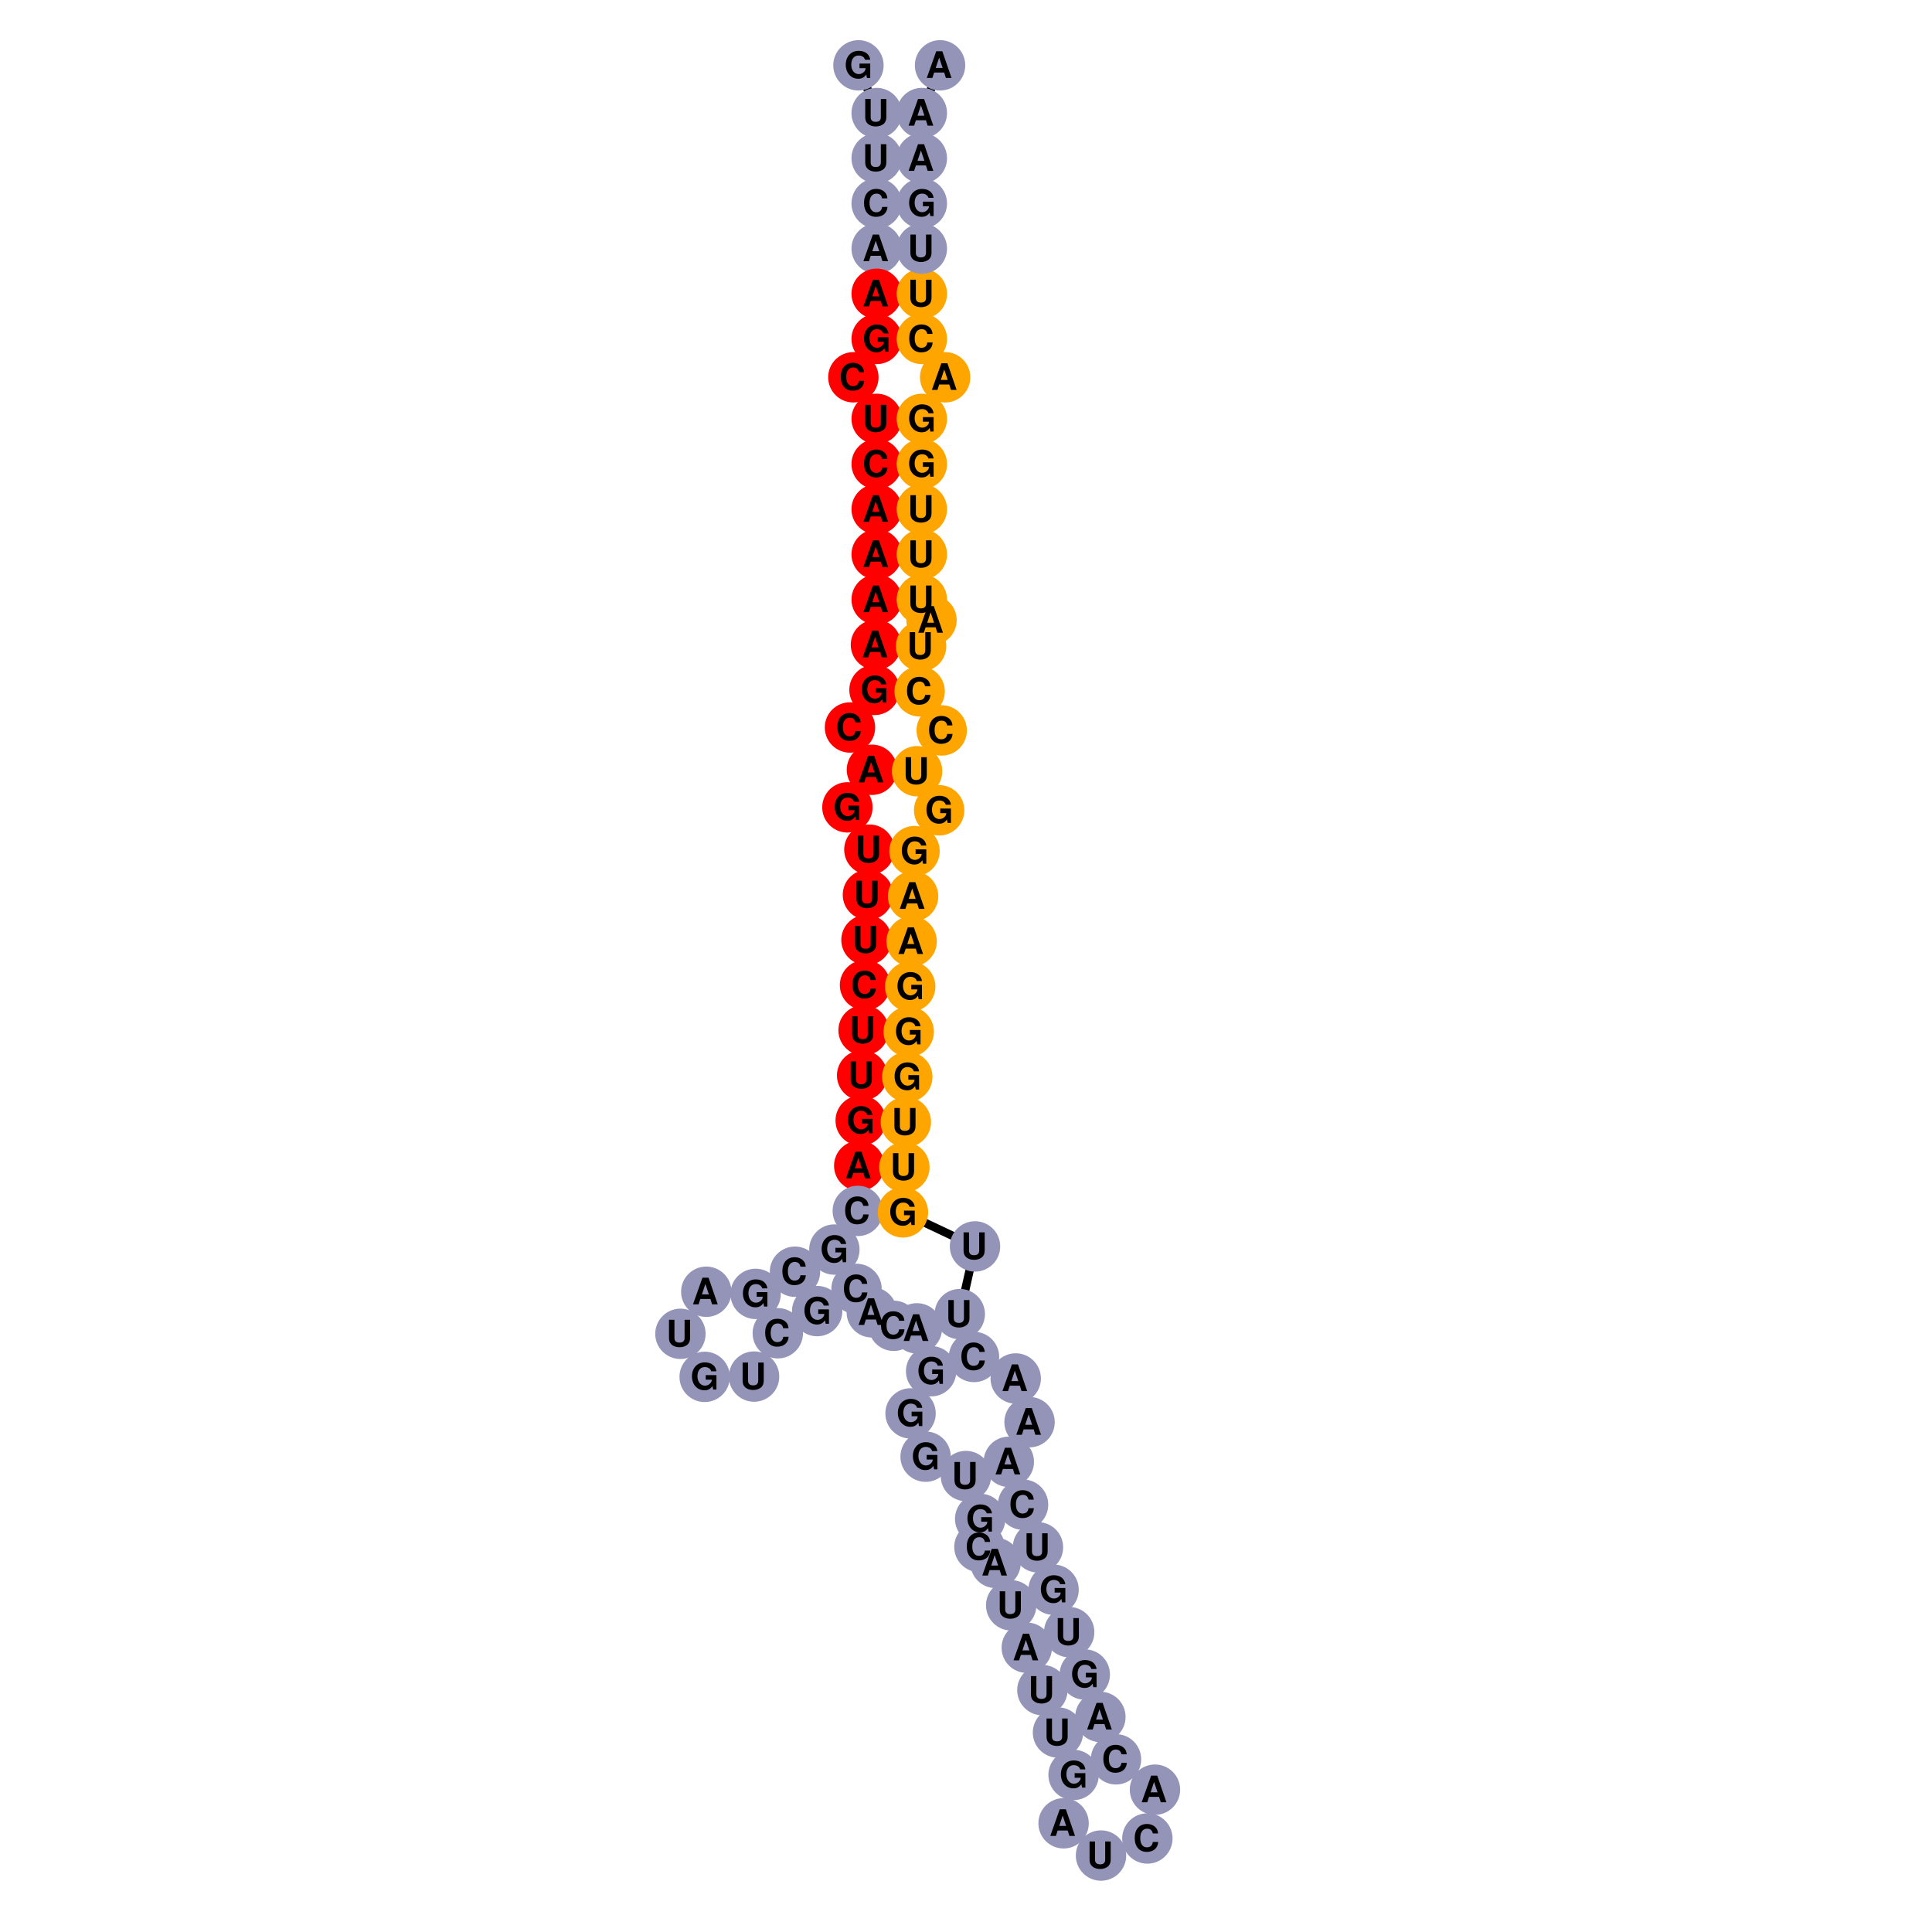
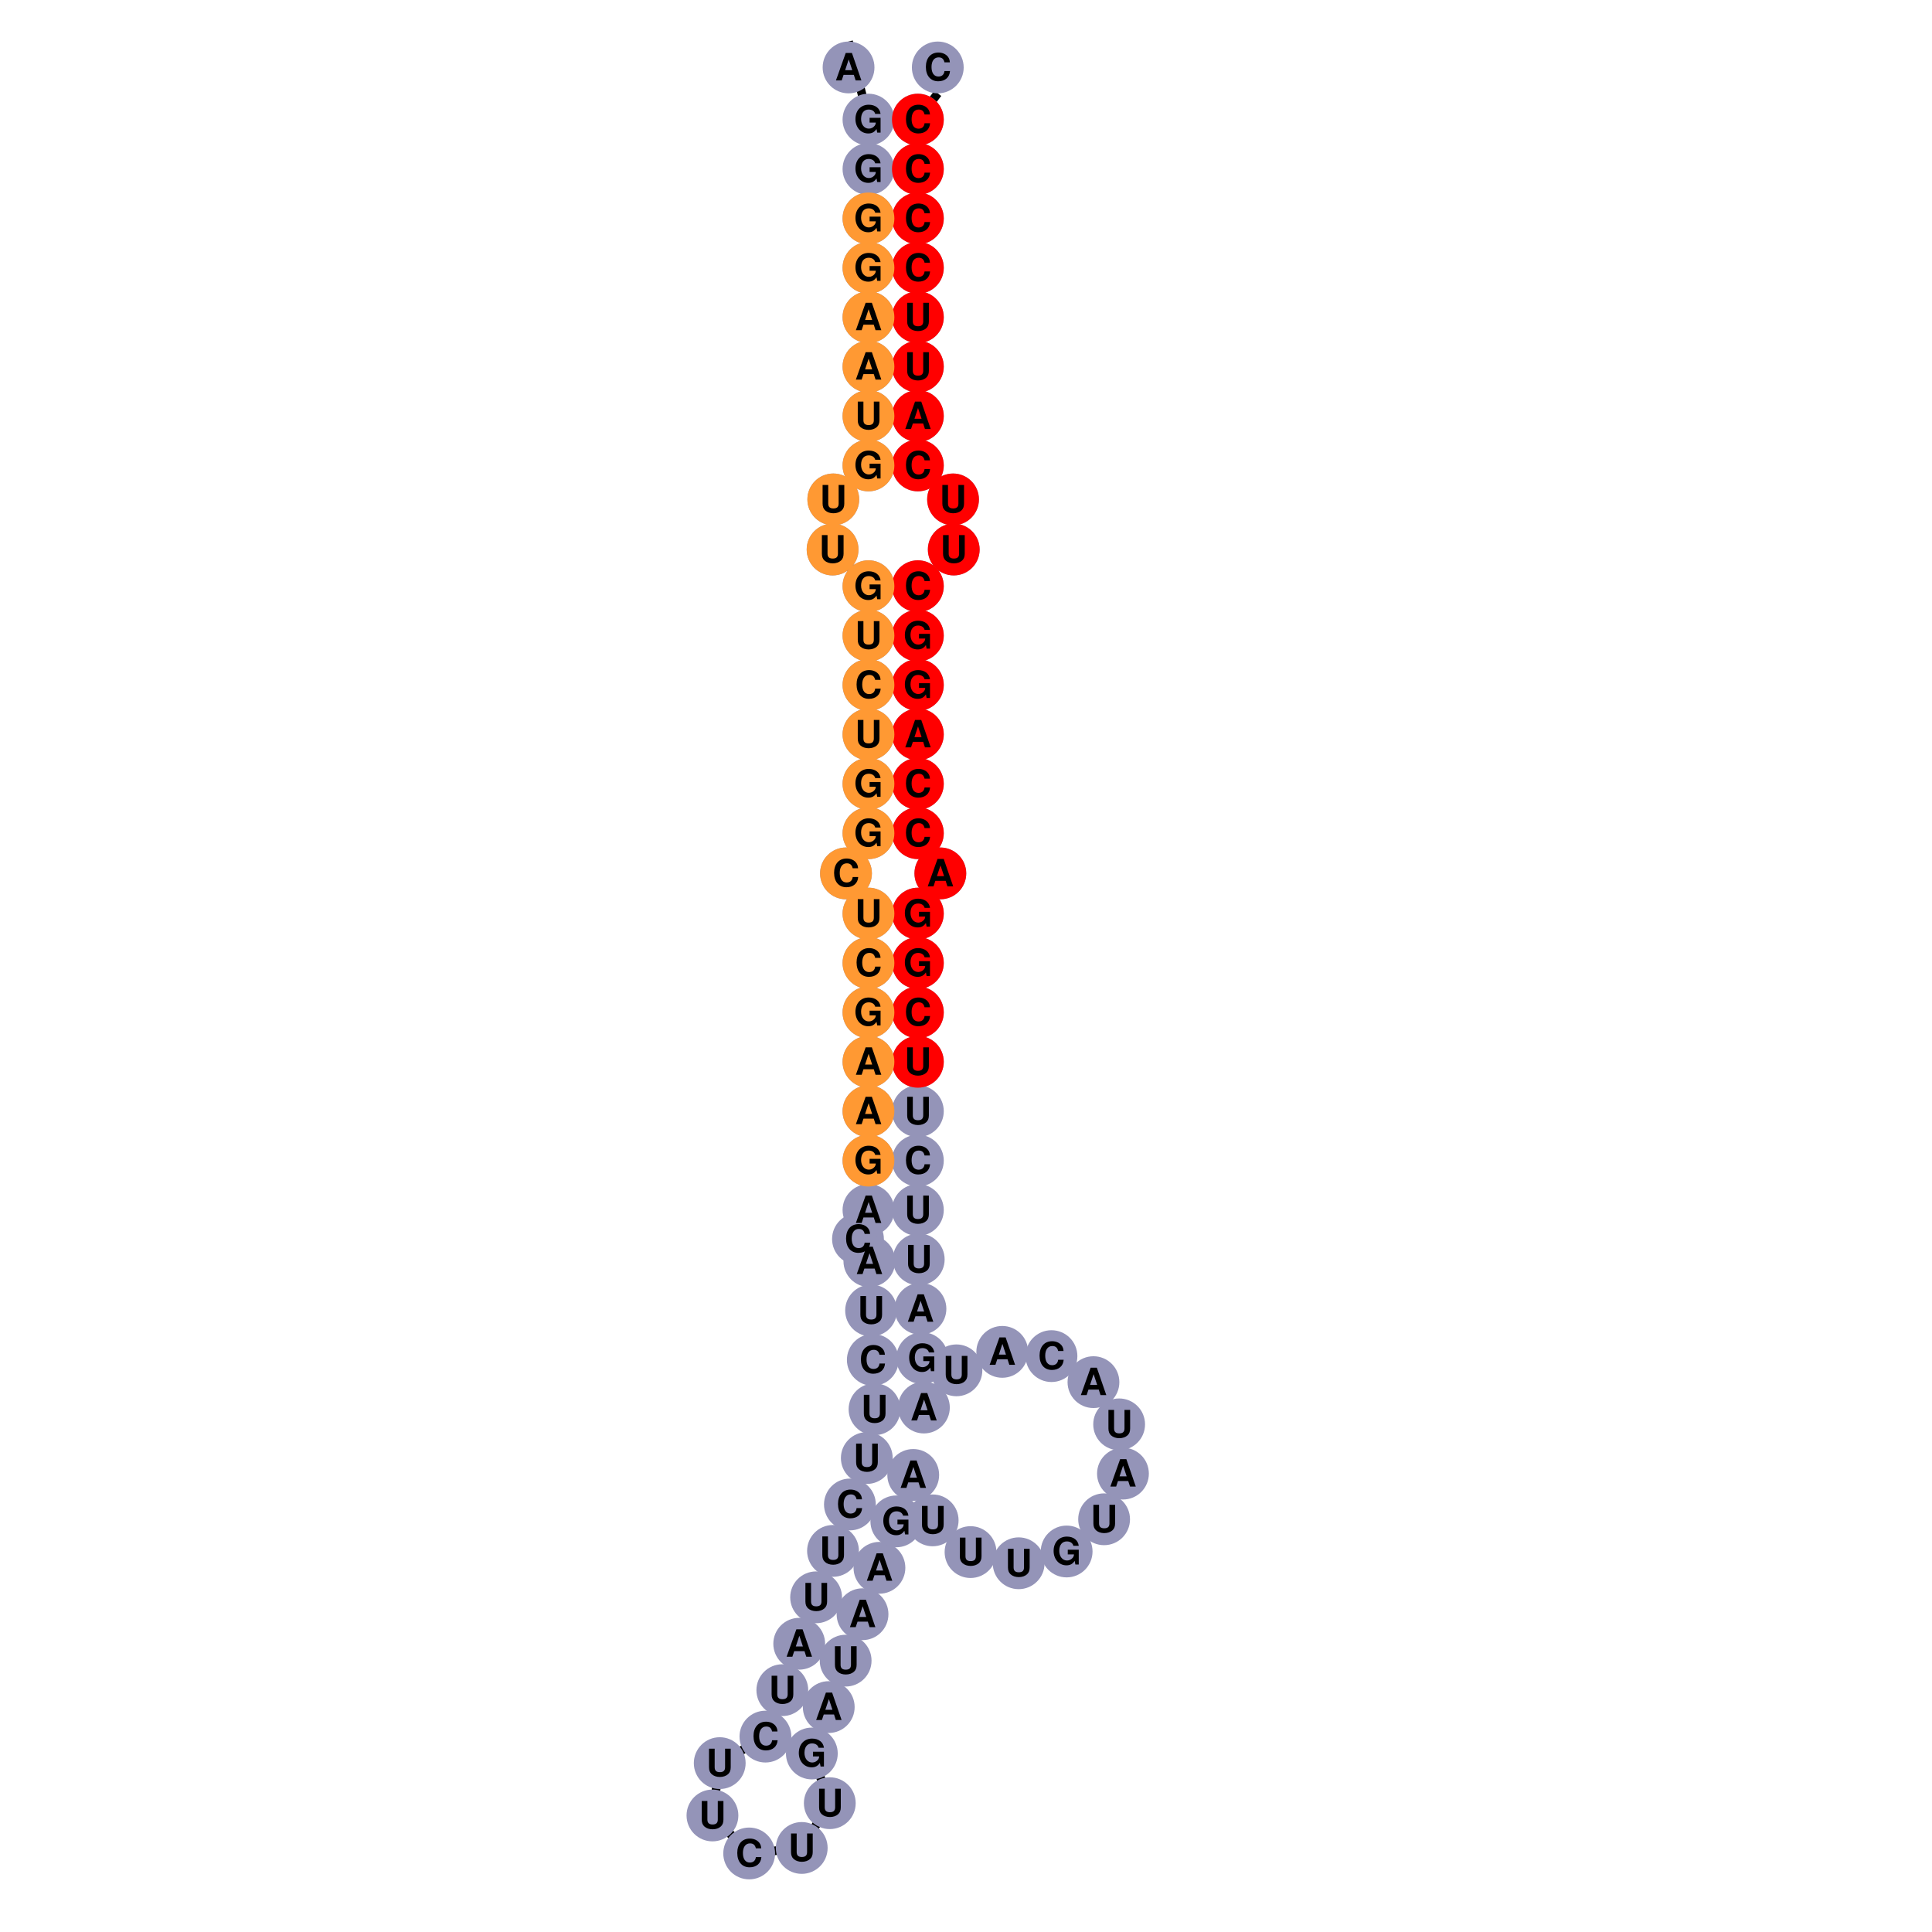
- <svg xmlns="http://www.w3.org/2000/svg" baseProfile="full" height="100%" preserveAspectRatio="xMidYMid meet" version="1.1" viewBox="0, 0, 452, 452" width="100%">
+ <svg xmlns="http://www.w3.org/2000/svg" baseProfile="full" height="100%" preserveAspectRatio="xMidYMid meet" version="1.1" viewBox="0, 0, 452.0, 452.0" width="100%">
  <defs />
  <g id="precursor" transform="translate(0, 10) scale(0.95, 0.95)">
-     <g id="pairs" stroke="black" stroke-width="1.034">
-       <line x1="215.894" x2="227.021" y1="17.313" y2="17.313" />
-       <line x1="215.894" x2="227.021" y1="28.44" y2="28.44" />
-       <line x1="215.894" x2="227.021" y1="39.567" y2="39.567" />
-       <line x1="215.894" x2="227.021" y1="50.694" y2="50.694" />
-       <line x1="215.894" x2="227.021" y1="61.82" y2="61.82" />
-       <line x1="215.894" x2="227.021" y1="72.947" y2="72.947" />
-       <line x1="215.894" x2="227.021" y1="92.625" y2="92.625" />
-       <line x1="215.894" x2="227.021" y1="103.752" y2="103.752" />
-       <line x1="215.894" x2="227.021" y1="114.878" y2="114.878" />
-       <line x1="215.894" x2="227.021" y1="126.005" y2="126.005" />
-       <line x1="215.894" x2="227.021" y1="137.132" y2="137.132" />
-       <line x1="215.716" x2="226.837" y1="148.258" y2="148.614" />
-       <line x1="215.36" x2="226.481" y1="159.378" y2="159.735" />
-       <line x1="214.728" x2="225.85" y1="179.046" y2="179.403" />
-       <line x1="214.098" x2="225.219" y1="198.714" y2="199.071" />
-       <line x1="213.741" x2="224.863" y1="209.835" y2="210.192" />
-       <line x1="213.385" x2="224.506" y1="220.957" y2="221.313" />
-       <line x1="213.028" x2="224.149" y1="232.078" y2="232.434" />
-       <line x1="212.671" x2="223.792" y1="243.198" y2="243.555" />
-       <line x1="212.315" x2="223.436" y1="254.319" y2="254.676" />
-       <line x1="211.958" x2="223.079" y1="265.441" y2="265.798" />
-       <line x1="211.602" x2="222.723" y1="276.562" y2="276.919" />
-       <line x1="211.245" x2="222.366" y1="287.683" y2="288.04" />
-       <line x1="205.477" x2="210.937" y1="297.199" y2="306.893" />
-       <line x1="195.782" x2="201.242" y1="302.658" y2="312.353" />
-       <line x1="186.087" x2="191.547" y1="308.118" y2="317.814" />
-       <line x1="191.547" x2="186.087" y1="317.814" y2="308.118" />
-       <line x1="201.242" x2="195.782" y1="312.353" y2="302.658" />
-       <line x1="210.937" x2="205.477" y1="306.893" y2="297.199" />
-       <line x1="225.802" x2="236.362" y1="316.602" y2="313.096" />
-       <line x1="229.308" x2="239.868" y1="327.162" y2="323.656" />
-       <line x1="237.877" x2="248.437" y1="352.973" y2="349.467" />
-       <line x1="241.384" x2="251.944" y1="363.533" y2="360.027" />
-       <line x1="245.177" x2="255.619" y1="374.372" y2="370.53" />
-       <line x1="249.02" x2="259.462" y1="384.814" y2="380.972" />
-       <line x1="252.862" x2="263.304" y1="395.257" y2="391.414" />
-       <line x1="256.705" x2="267.148" y1="405.699" y2="401.856" />
-       <line x1="260.548" x2="270.99" y1="416.141" y2="412.298" />
-       <line x1="264.39" x2="274.833" y1="426.583" y2="422.741" />
-       <line x1="274.833" x2="264.39" y1="422.741" y2="426.583" />
-       <line x1="270.99" x2="260.548" y1="412.298" y2="416.141" />
-       <line x1="267.148" x2="256.705" y1="401.856" y2="405.699" />
-       <line x1="263.304" x2="252.862" y1="391.414" y2="395.257" />
-       <line x1="259.462" x2="249.02" y1="380.972" y2="384.814" />
-       <line x1="255.619" x2="245.177" y1="370.53" y2="374.372" />
-       <line x1="251.944" x2="241.384" y1="360.027" y2="363.533" />
-       <line x1="248.437" x2="237.877" y1="349.467" y2="352.973" />
-       <line x1="239.868" x2="229.308" y1="323.656" y2="327.162" />
-       <line x1="236.362" x2="225.802" y1="313.096" y2="316.602" />
-       <line x1="222.366" x2="211.245" y1="288.04" y2="287.683" />
-       <line x1="222.723" x2="211.602" y1="276.919" y2="276.562" />
-       <line x1="223.079" x2="211.958" y1="265.798" y2="265.441" />
-       <line x1="223.436" x2="212.315" y1="254.676" y2="254.319" />
-       <line x1="223.792" x2="212.671" y1="243.555" y2="243.198" />
-       <line x1="224.149" x2="213.028" y1="232.434" y2="232.078" />
-       <line x1="224.506" x2="213.385" y1="221.313" y2="220.957" />
-       <line x1="224.863" x2="213.741" y1="210.192" y2="209.835" />
-       <line x1="225.219" x2="214.098" y1="199.071" y2="198.714" />
-       <line x1="225.85" x2="214.728" y1="179.403" y2="179.046" />
-       <line x1="226.481" x2="215.36" y1="159.735" y2="159.378" />
-       <line x1="226.837" x2="215.716" y1="148.614" y2="148.258" />
-       <line x1="227.021" x2="215.894" y1="137.132" y2="137.132" />
-       <line x1="227.021" x2="215.894" y1="126.005" y2="126.005" />
-       <line x1="227.021" x2="215.894" y1="114.878" y2="114.878" />
-       <line x1="227.021" x2="215.894" y1="103.752" y2="103.752" />
-       <line x1="227.021" x2="215.894" y1="92.625" y2="92.625" />
-       <line x1="227.021" x2="215.894" y1="72.947" y2="72.947" />
-       <line x1="227.021" x2="215.894" y1="61.82" y2="61.82" />
-       <line x1="227.021" x2="215.894" y1="50.694" y2="50.694" />
-       <line x1="227.021" x2="215.894" y1="39.567" y2="39.567" />
-       <line x1="227.021" x2="215.894" y1="28.44" y2="28.44" />
-       <line x1="227.021" x2="215.894" y1="17.313" y2="17.313" />
+     <g id="pairs" stroke="black" stroke-width="1.063">
+       <line x1="213.876" x2="226.042" y1="18.93" y2="18.93" />
+       <line x1="213.876" x2="226.042" y1="31.097" y2="31.097" />
+       <line x1="213.876" x2="226.042" y1="43.263" y2="43.263" />
+       <line x1="213.876" x2="226.042" y1="55.43" y2="55.43" />
+       <line x1="213.876" x2="226.042" y1="67.596" y2="67.596" />
+       <line x1="213.876" x2="226.042" y1="79.763" y2="79.763" />
+       <line x1="213.876" x2="226.042" y1="91.929" y2="91.929" />
+       <line x1="213.876" x2="226.042" y1="104.096" y2="104.096" />
+       <line x1="213.876" x2="226.042" y1="133.833" y2="133.833" />
+       <line x1="213.876" x2="226.042" y1="146" y2="146" />
+       <line x1="213.876" x2="226.042" y1="158.166" y2="158.166" />
+       <line x1="213.876" x2="226.042" y1="170.333" y2="170.333" />
+       <line x1="213.876" x2="226.042" y1="182.499" y2="182.499" />
+       <line x1="213.876" x2="226.042" y1="194.666" y2="194.666" />
+       <line x1="213.876" x2="226.042" y1="214.462" y2="214.462" />
+       <line x1="213.876" x2="226.042" y1="226.629" y2="226.629" />
+       <line x1="213.876" x2="226.042" y1="238.795" y2="238.795" />
+       <line x1="213.876" x2="226.042" y1="250.962" y2="250.962" />
+       <line x1="213.876" x2="226.042" y1="263.128" y2="263.128" />
+       <line x1="213.876" x2="226.042" y1="275.295" y2="275.295" />
+       <line x1="213.876" x2="226.042" y1="287.461" y2="287.461" />
+       <line x1="214.095" x2="226.255" y1="300.05" y2="299.626" />
+       <line x1="214.52" x2="226.679" y1="312.209" y2="311.785" />
+       <line x1="214.945" x2="227.104" y1="324.369" y2="323.944" />
+       <line x1="215.369" x2="227.528" y1="336.528" y2="336.103" />
+       <line x1="213.466" x2="224.899" y1="348.544" y2="352.705" />
+       <line x1="209.305" x2="220.738" y1="359.978" y2="364.139" />
+       <line x1="205.143" x2="216.577" y1="371.41" y2="375.571" />
+       <line x1="200.982" x2="212.415" y1="382.842" y2="387.004" />
+       <line x1="196.821" x2="208.254" y1="394.276" y2="398.437" />
+       <line x1="192.66" x2="204.093" y1="405.708" y2="409.869" />
+       <line x1="188.499" x2="199.931" y1="417.141" y2="421.302" />
+       <line x1="199.931" x2="188.499" y1="421.302" y2="417.141" />
+       <line x1="204.093" x2="192.66" y1="409.869" y2="405.708" />
+       <line x1="208.254" x2="196.821" y1="398.437" y2="394.276" />
+       <line x1="212.415" x2="200.982" y1="387.004" y2="382.842" />
+       <line x1="216.577" x2="205.143" y1="375.571" y2="371.41" />
+       <line x1="220.738" x2="209.305" y1="364.139" y2="359.978" />
+       <line x1="224.899" x2="213.466" y1="352.705" y2="348.544" />
+       <line x1="227.528" x2="215.369" y1="336.103" y2="336.528" />
+       <line x1="227.104" x2="214.945" y1="323.944" y2="324.369" />
+       <line x1="226.679" x2="214.52" y1="311.785" y2="312.209" />
+       <line x1="226.255" x2="214.095" y1="299.626" y2="300.05" />
+       <line x1="226.042" x2="213.876" y1="287.461" y2="287.461" />
+       <line x1="226.042" x2="213.876" y1="275.295" y2="275.295" />
+       <line x1="226.042" x2="213.876" y1="263.128" y2="263.128" />
+       <line x1="226.042" x2="213.876" y1="250.962" y2="250.962" />
+       <line x1="226.042" x2="213.876" y1="238.795" y2="238.795" />
+       <line x1="226.042" x2="213.876" y1="226.629" y2="226.629" />
+       <line x1="226.042" x2="213.876" y1="214.462" y2="214.462" />
+       <line x1="226.042" x2="213.876" y1="194.666" y2="194.666" />
+       <line x1="226.042" x2="213.876" y1="182.499" y2="182.499" />
+       <line x1="226.042" x2="213.876" y1="170.333" y2="170.333" />
+       <line x1="226.042" x2="213.876" y1="158.166" y2="158.166" />
+       <line x1="226.042" x2="213.876" y1="146" y2="146" />
+       <line x1="226.042" x2="213.876" y1="133.833" y2="133.833" />
+       <line x1="226.042" x2="213.876" y1="104.096" y2="104.096" />
+       <line x1="226.042" x2="213.876" y1="91.929" y2="91.929" />
+       <line x1="226.042" x2="213.876" y1="79.763" y2="79.763" />
+       <line x1="226.042" x2="213.876" y1="67.596" y2="67.596" />
+       <line x1="226.042" x2="213.876" y1="55.43" y2="55.43" />
+       <line x1="226.042" x2="213.876" y1="43.263" y2="43.263" />
+       <line x1="226.042" x2="213.876" y1="31.097" y2="31.097" />
+       <line x1="226.042" x2="213.876" y1="18.93" y2="18.93" />
    </g>
-     <polyline fill="none" points="211.409,5.563 215.894,17.313 215.894,28.44 215.894,39.567 215.894,50.694 215.894,61.82 215.894,72.947 210.155,82.388 215.894,92.625 215.894,103.752 215.894,114.878 215.894,126.005 215.894,137.132 215.716,148.258 215.36,159.378 209.32,168.631 214.728,179.046 208.689,188.299 214.098,198.714 213.741,209.835 213.385,220.957 213.028,232.078 212.671,243.198 212.315,254.319 211.958,265.441 211.602,276.562 211.245,287.683 205.477,297.199 195.782,302.658 186.087,308.118 173.934,307.587 167.567,317.953 173.537,328.553 185.701,328.481 191.547,317.814 201.242,312.353 210.937,306.893 214.699,312.657 220.078,315.974 225.802,316.602 229.308,327.162 224.24,337.547 227.947,348.206 237.877,352.973 241.384,363.533 241.198,370.449 245.177,374.372 249.02,384.814 252.862,395.257 256.705,405.699 260.548,416.141 264.39,426.583 261.927,438.495 271.144,446.435 282.56,442.233 284.431,430.214 274.833,422.741 270.99,412.298 267.148,401.856 263.304,391.414 259.462,380.972 255.619,370.53 251.944,360.027 248.437,349.467 253.545,339.707 250.14,328.947 239.868,323.656 236.362,313.096 240.115,296.429 222.366,288.04 222.723,276.919 223.079,265.798 223.436,254.676 223.792,243.555 224.149,232.434 224.506,221.313 224.863,210.192 225.219,199.071 231.284,189.023 225.85,179.403 231.914,169.356 226.481,159.735 226.837,148.614 229.401,142.188 227.021,137.132 227.021,126.005 227.021,114.878 227.021,103.752 227.021,92.625 232.76,82.388 227.021,72.947 227.021,61.82 227.021,50.694 227.021,39.567 227.021,28.44 227.021,17.313 231.506,5.563" stroke="black" stroke-width="2.068" />
+     <polyline fill="none" points="208.972,-0.296 213.876,18.93 213.876,31.097 213.876,43.263 213.876,55.43 213.876,67.596 213.876,79.763 213.876,91.929 213.876,104.096 205.212,112.465 205.039,124.803 213.876,133.833 213.876,146 213.876,158.166 213.876,170.333 213.876,182.499 213.876,194.666 208.341,204.564 213.876,214.462 213.876,226.629 213.876,238.795 213.876,250.962 213.876,263.128 213.876,275.295 213.876,287.461 211.293,294.6 214.095,300.05 214.52,312.209 214.945,324.369 215.369,336.528 213.466,348.544 209.305,359.978 205.143,371.41 200.982,382.842 196.821,394.276 192.66,405.708 188.499,417.141 177.246,423.675 175.454,436.564 184.498,445.92 197.44,444.566 204.352,433.541 199.931,421.302 204.093,409.869 208.254,398.437 212.415,387.004 216.577,375.571 220.738,364.139 224.899,352.705 229.686,363.891 239.012,371.704 250.863,374.457 262.678,371.554 271.905,363.623 276.549,352.378 275.608,340.248 269.284,329.853 258.944,323.441 246.823,322.396 235.539,326.943 227.528,336.103 227.104,323.944 226.679,311.785 226.255,299.626 226.042,287.461 226.042,275.295 226.042,263.128 226.042,250.962 226.042,238.795 226.042,226.629 226.042,214.462 231.577,204.564 226.042,194.666 226.042,182.499 226.042,170.333 226.042,158.166 226.042,146 226.042,133.833 234.879,124.803 234.706,112.465 226.042,104.096 226.042,91.929 226.042,79.763 226.042,67.596 226.042,55.43 226.042,43.263 226.042,31.097 226.042,18.93 230.946,12.462" stroke="black" stroke-width="2.126" />
    <g fill="#9494b8" id="circles">
-       <circle cx="211.409" cy="5.563" r="6.204" />
-       <circle cx="215.894" cy="17.313" r="6.204" />
-       <circle cx="215.894" cy="28.44" r="6.204" />
-       <circle cx="215.894" cy="39.567" r="6.204" />
-       <circle cx="215.894" cy="50.694" r="6.204" />
-       <circle cx="215.894" cy="61.82" fill="red" r="6.204" />
-       <circle cx="215.894" cy="72.947" fill="red" r="6.204" />
-       <circle cx="210.155" cy="82.388" fill="red" r="6.204" />
-       <circle cx="215.894" cy="92.625" fill="red" r="6.204" />
-       <circle cx="215.894" cy="103.752" fill="red" r="6.204" />
-       <circle cx="215.894" cy="114.878" fill="red" r="6.204" />
-       <circle cx="215.894" cy="126.005" fill="red" r="6.204" />
-       <circle cx="215.894" cy="137.132" fill="red" r="6.204" />
-       <circle cx="215.716" cy="148.258" fill="red" r="6.204" />
-       <circle cx="215.36" cy="159.378" fill="red" r="6.204" />
-       <circle cx="209.32" cy="168.631" fill="red" r="6.204" />
-       <circle cx="214.728" cy="179.046" fill="red" r="6.204" />
-       <circle cx="208.689" cy="188.299" fill="red" r="6.204" />
-       <circle cx="214.098" cy="198.714" fill="red" r="6.204" />
-       <circle cx="213.741" cy="209.835" fill="red" r="6.204" />
-       <circle cx="213.385" cy="220.957" fill="red" r="6.204" />
-       <circle cx="213.028" cy="232.078" fill="red" r="6.204" />
-       <circle cx="212.671" cy="243.198" fill="red" r="6.204" />
-       <circle cx="212.315" cy="254.319" fill="red" r="6.204" />
-       <circle cx="211.958" cy="265.441" fill="red" r="6.204" />
-       <circle cx="211.602" cy="276.562" fill="red" r="6.204" />
-       <circle cx="211.245" cy="287.683" r="6.204" />
-       <circle cx="205.477" cy="297.199" r="6.204" />
-       <circle cx="195.782" cy="302.658" r="6.204" />
-       <circle cx="186.087" cy="308.118" r="6.204" />
-       <circle cx="173.934" cy="307.587" r="6.204" />
-       <circle cx="167.567" cy="317.953" r="6.204" />
-       <circle cx="173.537" cy="328.553" r="6.204" />
-       <circle cx="185.701" cy="328.481" r="6.204" />
-       <circle cx="191.547" cy="317.814" r="6.204" />
-       <circle cx="201.242" cy="312.353" r="6.204" />
-       <circle cx="210.937" cy="306.893" r="6.204" />
-       <circle cx="214.699" cy="312.657" r="6.204" />
-       <circle cx="220.078" cy="315.974" r="6.204" />
-       <circle cx="225.802" cy="316.602" r="6.204" />
-       <circle cx="229.308" cy="327.162" r="6.204" />
-       <circle cx="224.24" cy="337.547" r="6.204" />
-       <circle cx="227.947" cy="348.206" r="6.204" />
-       <circle cx="237.877" cy="352.973" r="6.204" />
-       <circle cx="241.384" cy="363.533" r="6.204" />
-       <circle cx="241.198" cy="370.449" r="6.204" />
-       <circle cx="245.177" cy="374.372" r="6.204" />
-       <circle cx="249.02" cy="384.814" r="6.204" />
-       <circle cx="252.862" cy="395.257" r="6.204" />
-       <circle cx="256.705" cy="405.699" r="6.204" />
-       <circle cx="260.548" cy="416.141" r="6.204" />
-       <circle cx="264.39" cy="426.583" r="6.204" />
-       <circle cx="261.927" cy="438.495" r="6.204" />
-       <circle cx="271.144" cy="446.435" r="6.204" />
-       <circle cx="282.56" cy="442.233" r="6.204" />
-       <circle cx="284.431" cy="430.214" r="6.204" />
-       <circle cx="274.833" cy="422.741" r="6.204" />
-       <circle cx="270.99" cy="412.298" r="6.204" />
-       <circle cx="267.148" cy="401.856" r="6.204" />
-       <circle cx="263.304" cy="391.414" r="6.204" />
-       <circle cx="259.462" cy="380.972" r="6.204" />
-       <circle cx="255.619" cy="370.53" r="6.204" />
-       <circle cx="251.944" cy="360.027" r="6.204" />
-       <circle cx="248.437" cy="349.467" r="6.204" />
-       <circle cx="253.545" cy="339.707" r="6.204" />
-       <circle cx="250.14" cy="328.947" r="6.204" />
-       <circle cx="239.868" cy="323.656" r="6.204" />
-       <circle cx="236.362" cy="313.096" r="6.204" />
-       <circle cx="240.115" cy="296.429" r="6.204" />
-       <circle cx="222.366" cy="288.04" fill="orange" r="6.204" />
-       <circle cx="222.723" cy="276.919" fill="orange" r="6.204" />
-       <circle cx="223.079" cy="265.798" fill="orange" r="6.204" />
-       <circle cx="223.436" cy="254.676" fill="orange" r="6.204" />
-       <circle cx="223.792" cy="243.555" fill="orange" r="6.204" />
-       <circle cx="224.149" cy="232.434" fill="orange" r="6.204" />
-       <circle cx="224.506" cy="221.313" fill="orange" r="6.204" />
-       <circle cx="224.863" cy="210.192" fill="orange" r="6.204" />
-       <circle cx="225.219" cy="199.071" fill="orange" r="6.204" />
-       <circle cx="231.284" cy="189.023" fill="orange" r="6.204" />
-       <circle cx="225.85" cy="179.403" fill="orange" r="6.204" />
-       <circle cx="231.914" cy="169.356" fill="orange" r="6.204" />
-       <circle cx="226.481" cy="159.735" fill="orange" r="6.204" />
-       <circle cx="226.837" cy="148.614" fill="orange" r="6.204" />
-       <circle cx="229.401" cy="142.188" fill="orange" r="6.204" />
-       <circle cx="227.021" cy="137.132" fill="orange" r="6.204" />
-       <circle cx="227.021" cy="126.005" fill="orange" r="6.204" />
-       <circle cx="227.021" cy="114.878" fill="orange" r="6.204" />
-       <circle cx="227.021" cy="103.752" fill="orange" r="6.204" />
-       <circle cx="227.021" cy="92.625" fill="orange" r="6.204" />
-       <circle cx="232.76" cy="82.388" fill="orange" r="6.204" />
-       <circle cx="227.021" cy="72.947" fill="orange" r="6.204" />
-       <circle cx="227.021" cy="61.82" fill="orange" r="6.204" />
-       <circle cx="227.021" cy="50.694" r="6.204" />
-       <circle cx="227.021" cy="39.567" r="6.204" />
-       <circle cx="227.021" cy="28.44" r="6.204" />
-       <circle cx="227.021" cy="17.313" r="6.204" />
-       <circle cx="231.506" cy="5.563" r="6.204" />
+       <circle cx="208.972" cy="6.083" fill="#9494b8" r="6.379" />
+       <circle cx="213.876" cy="18.93" fill="#9494b8" r="6.379" />
+       <circle cx="213.876" cy="31.097" fill="#9494b8" r="6.379" />
+       <circle cx="213.876" cy="43.263" fill="#9494b8" r="6.379" />
+       <circle cx="213.876" cy="55.43" fill="#9494b8" r="6.379" />
+       <circle cx="213.876" cy="67.596" fill="#9494b8" r="6.379" />
+       <circle cx="213.876" cy="79.763" fill="#9494b8" r="6.379" />
+       <circle cx="213.876" cy="91.929" fill="#9494b8" r="6.379" />
+       <circle cx="213.876" cy="104.096" fill="#9494b8" r="6.379" />
+       <circle cx="205.212" cy="112.465" fill="#9494b8" r="6.379" />
+       <circle cx="205.039" cy="124.803" fill="#9494b8" r="6.379" />
+       <circle cx="213.876" cy="133.833" fill="#9494b8" r="6.379" />
+       <circle cx="213.876" cy="146" fill="#9494b8" r="6.379" />
+       <circle cx="213.876" cy="158.166" fill="#9494b8" r="6.379" />
+       <circle cx="213.876" cy="170.333" fill="#9494b8" r="6.379" />
+       <circle cx="213.876" cy="182.499" fill="#9494b8" r="6.379" />
+       <circle cx="213.876" cy="194.666" fill="#9494b8" r="6.379" />
+       <circle cx="208.341" cy="204.564" fill="#9494b8" r="6.379" />
+       <circle cx="213.876" cy="214.462" fill="#9494b8" r="6.379" />
+       <circle cx="213.876" cy="226.629" fill="#9494b8" r="6.379" />
+       <circle cx="213.876" cy="238.795" fill="#9494b8" r="6.379" />
+       <circle cx="213.876" cy="250.962" fill="#9494b8" r="6.379" />
+       <circle cx="213.876" cy="263.128" fill="#9494b8" r="6.379" />
+       <circle cx="213.876" cy="275.295" fill="#9494b8" r="6.379" />
+       <circle cx="213.876" cy="287.461" fill="#9494b8" r="6.379" />
+       <circle cx="211.293" cy="294.6" fill="#9494b8" r="6.379" />
+       <circle cx="214.095" cy="300.05" fill="#9494b8" r="6.379" />
+       <circle cx="214.52" cy="312.209" fill="#9494b8" r="6.379" />
+       <circle cx="214.945" cy="324.369" fill="#9494b8" r="6.379" />
+       <circle cx="215.369" cy="336.528" fill="#9494b8" r="6.379" />
+       <circle cx="213.466" cy="348.544" fill="#9494b8" r="6.379" />
+       <circle cx="209.305" cy="359.978" fill="#9494b8" r="6.379" />
+       <circle cx="205.143" cy="371.41" fill="#9494b8" r="6.379" />
+       <circle cx="200.982" cy="382.842" fill="#9494b8" r="6.379" />
+       <circle cx="196.821" cy="394.276" fill="#9494b8" r="6.379" />
+       <circle cx="192.66" cy="405.708" fill="#9494b8" r="6.379" />
+       <circle cx="188.499" cy="417.141" fill="#9494b8" r="6.379" />
+       <circle cx="177.246" cy="423.675" fill="#9494b8" r="6.379" />
+       <circle cx="175.454" cy="436.564" fill="#9494b8" r="6.379" />
+       <circle cx="184.498" cy="445.92" fill="#9494b8" r="6.379" />
+       <circle cx="197.44" cy="444.566" fill="#9494b8" r="6.379" />
+       <circle cx="204.352" cy="433.541" fill="#9494b8" r="6.379" />
+       <circle cx="199.931" cy="421.302" fill="#9494b8" r="6.379" />
+       <circle cx="204.093" cy="409.869" fill="#9494b8" r="6.379" />
+       <circle cx="208.254" cy="398.437" fill="#9494b8" r="6.379" />
+       <circle cx="212.415" cy="387.004" fill="#9494b8" r="6.379" />
+       <circle cx="216.577" cy="375.571" fill="#9494b8" r="6.379" />
+       <circle cx="220.738" cy="364.139" fill="#9494b8" r="6.379" />
+       <circle cx="224.899" cy="352.705" fill="#9494b8" r="6.379" />
+       <circle cx="229.686" cy="363.891" fill="#9494b8" r="6.379" />
+       <circle cx="239.012" cy="371.704" fill="#9494b8" r="6.379" />
+       <circle cx="250.863" cy="374.457" fill="#9494b8" r="6.379" />
+       <circle cx="262.678" cy="371.554" fill="#9494b8" r="6.379" />
+       <circle cx="271.905" cy="363.623" fill="#9494b8" r="6.379" />
+       <circle cx="276.549" cy="352.378" fill="#9494b8" r="6.379" />
+       <circle cx="275.608" cy="340.248" fill="#9494b8" r="6.379" />
+       <circle cx="269.284" cy="329.853" fill="#9494b8" r="6.379" />
+       <circle cx="258.944" cy="323.441" fill="#9494b8" r="6.379" />
+       <circle cx="246.823" cy="322.396" fill="#9494b8" r="6.379" />
+       <circle cx="235.539" cy="326.943" fill="#9494b8" r="6.379" />
+       <circle cx="227.528" cy="336.103" fill="#9494b8" r="6.379" />
+       <circle cx="227.104" cy="323.944" fill="#9494b8" r="6.379" />
+       <circle cx="226.679" cy="311.785" fill="#9494b8" r="6.379" />
+       <circle cx="226.255" cy="299.626" fill="#9494b8" r="6.379" />
+       <circle cx="226.042" cy="287.461" fill="#9494b8" r="6.379" />
+       <circle cx="226.042" cy="275.295" fill="#9494b8" r="6.379" />
+       <circle cx="226.042" cy="263.128" fill="#9494b8" r="6.379" />
+       <circle cx="226.042" cy="250.962" fill="#9494b8" r="6.379" />
+       <circle cx="226.042" cy="238.795" fill="#9494b8" r="6.379" />
+       <circle cx="226.042" cy="226.629" fill="#9494b8" r="6.379" />
+       <circle cx="226.042" cy="214.462" fill="#9494b8" r="6.379" />
+       <circle cx="231.577" cy="204.564" fill="#9494b8" r="6.379" />
+       <circle cx="226.042" cy="194.666" fill="#9494b8" r="6.379" />
+       <circle cx="226.042" cy="182.499" fill="#9494b8" r="6.379" />
+       <circle cx="226.042" cy="170.333" fill="#9494b8" r="6.379" />
+       <circle cx="226.042" cy="158.166" fill="#9494b8" r="6.379" />
+       <circle cx="226.042" cy="146" fill="#9494b8" r="6.379" />
+       <circle cx="226.042" cy="133.833" fill="#9494b8" r="6.379" />
+       <circle cx="234.879" cy="124.803" fill="#9494b8" r="6.379" />
+       <circle cx="234.706" cy="112.465" fill="#9494b8" r="6.379" />
+       <circle cx="226.042" cy="104.096" fill="#9494b8" r="6.379" />
+       <circle cx="226.042" cy="91.929" fill="#9494b8" r="6.379" />
+       <circle cx="226.042" cy="79.763" fill="#9494b8" r="6.379" />
+       <circle cx="226.042" cy="67.596" fill="#9494b8" r="6.379" />
+       <circle cx="226.042" cy="55.43" fill="#9494b8" r="6.379" />
+       <circle cx="226.042" cy="43.263" fill="#9494b8" r="6.379" />
+       <circle cx="226.042" cy="31.097" fill="#9494b8" r="6.379" />
+       <circle cx="226.042" cy="18.93" fill="#9494b8" r="6.379" />
+       <circle cx="230.946" cy="6.083" fill="#9494b8" r="6.379" />
+       <circle cx="226.042" cy="250.962" fill="#ff0000" r="6.379" />
+       <circle cx="226.042" cy="238.795" fill="#ff0000" r="6.379" />
+       <circle cx="226.042" cy="226.629" fill="#ff0000" r="6.379" />
+       <circle cx="226.042" cy="214.462" fill="#ff0000" r="6.379" />
+       <circle cx="231.577" cy="204.564" fill="#ff0000" r="6.379" />
+       <circle cx="226.042" cy="194.666" fill="#ff0000" r="6.379" />
+       <circle cx="226.042" cy="182.499" fill="#ff0000" r="6.379" />
+       <circle cx="226.042" cy="170.333" fill="#ff0000" r="6.379" />
+       <circle cx="226.042" cy="158.166" fill="#ff0000" r="6.379" />
+       <circle cx="226.042" cy="146" fill="#ff0000" r="6.379" />
+       <circle cx="226.042" cy="133.833" fill="#ff0000" r="6.379" />
+       <circle cx="234.879" cy="124.803" fill="#ff0000" r="6.379" />
+       <circle cx="234.706" cy="112.465" fill="#ff0000" r="6.379" />
+       <circle cx="226.042" cy="104.096" fill="#ff0000" r="6.379" />
+       <circle cx="226.042" cy="91.929" fill="#ff0000" r="6.379" />
+       <circle cx="226.042" cy="79.763" fill="#ff0000" r="6.379" />
+       <circle cx="226.042" cy="67.596" fill="#ff0000" r="6.379" />
+       <circle cx="226.042" cy="55.43" fill="#ff0000" r="6.379" />
+       <circle cx="226.042" cy="43.263" fill="#ff0000" r="6.379" />
+       <circle cx="226.042" cy="31.097" fill="#ff0000" r="6.379" />
+       <circle cx="226.042" cy="18.93" fill="#ff0000" r="6.379" />
+       <circle cx="213.876" cy="43.263" fill="#ff9933" r="6.379" />
+       <circle cx="213.876" cy="55.43" fill="#ff9933" r="6.379" />
+       <circle cx="213.876" cy="67.596" fill="#ff9933" r="6.379" />
+       <circle cx="213.876" cy="79.763" fill="#ff9933" r="6.379" />
+       <circle cx="213.876" cy="91.929" fill="#ff9933" r="6.379" />
+       <circle cx="213.876" cy="104.096" fill="#ff9933" r="6.379" />
+       <circle cx="205.212" cy="112.465" fill="#ff9933" r="6.379" />
+       <circle cx="205.039" cy="124.803" fill="#ff9933" r="6.379" />
+       <circle cx="213.876" cy="133.833" fill="#ff9933" r="6.379" />
+       <circle cx="213.876" cy="146" fill="#ff9933" r="6.379" />
+       <circle cx="213.876" cy="158.166" fill="#ff9933" r="6.379" />
+       <circle cx="213.876" cy="170.333" fill="#ff9933" r="6.379" />
+       <circle cx="213.876" cy="182.499" fill="#ff9933" r="6.379" />
+       <circle cx="213.876" cy="194.666" fill="#ff9933" r="6.379" />
+       <circle cx="208.341" cy="204.564" fill="#ff9933" r="6.379" />
+       <circle cx="213.876" cy="214.462" fill="#ff9933" r="6.379" />
+       <circle cx="213.876" cy="226.629" fill="#ff9933" r="6.379" />
+       <circle cx="213.876" cy="238.795" fill="#ff9933" r="6.379" />
+       <circle cx="213.876" cy="250.962" fill="#ff9933" r="6.379" />
+       <circle cx="213.876" cy="263.128" fill="#ff9933" r="6.379" />
+       <circle cx="213.876" cy="275.295" fill="#ff9933" r="6.379" />
    </g>
-     <g fill="black" font-family="Helvetica" font-size="8.995" font-weight="bold" id="nucleotides" transform="translate(-3.505082,3.101842)">
-       <text x="211.409" y="5.563">G</text>
-       <text x="215.894" y="17.313">U</text>
-       <text x="215.894" y="28.44">U</text>
-       <text x="215.894" y="39.567">C</text>
-       <text x="215.894" y="50.694">A</text>
-       <text x="215.894" y="61.82">A</text>
-       <text x="215.894" y="72.947">G</text>
-       <text x="210.155" y="82.388">C</text>
-       <text x="215.894" y="92.625">U</text>
-       <text x="215.894" y="103.752">C</text>
-       <text x="215.894" y="114.878">A</text>
-       <text x="215.894" y="126.005">A</text>
-       <text x="215.894" y="137.132">A</text>
-       <text x="215.716" y="148.258">A</text>
-       <text x="215.36" y="159.378">G</text>
-       <text x="209.32" y="168.631">C</text>
-       <text x="214.728" y="179.046">A</text>
-       <text x="208.689" y="188.299">G</text>
-       <text x="214.098" y="198.714">U</text>
-       <text x="213.741" y="209.835">U</text>
-       <text x="213.385" y="220.957">U</text>
-       <text x="213.028" y="232.078">C</text>
-       <text x="212.671" y="243.198">U</text>
-       <text x="212.315" y="254.319">U</text>
-       <text x="211.958" y="265.441">G</text>
-       <text x="211.602" y="276.562">A</text>
-       <text x="211.245" y="287.683">C</text>
-       <text x="205.477" y="297.199">G</text>
-       <text x="195.782" y="302.658">C</text>
-       <text x="186.087" y="308.118">G</text>
-       <text x="173.934" y="307.587">A</text>
-       <text x="167.567" y="317.953">U</text>
-       <text x="173.537" y="328.553">G</text>
-       <text x="185.701" y="328.481">U</text>
-       <text x="191.547" y="317.814">C</text>
-       <text x="201.242" y="312.353">G</text>
-       <text x="210.937" y="306.893">C</text>
-       <text x="214.699" y="312.657">A</text>
-       <text x="220.078" y="315.974">C</text>
-       <text x="225.802" y="316.602">A</text>
-       <text x="229.308" y="327.162">G</text>
-       <text x="224.24" y="337.547">G</text>
-       <text x="227.947" y="348.206">G</text>
-       <text x="237.877" y="352.973">U</text>
-       <text x="241.384" y="363.533">G</text>
-       <text x="241.198" y="370.449">C</text>
-       <text x="245.177" y="374.372">A</text>
-       <text x="249.02" y="384.814">U</text>
-       <text x="252.862" y="395.257">A</text>
-       <text x="256.705" y="405.699">U</text>
-       <text x="260.548" y="416.141">U</text>
-       <text x="264.39" y="426.583">G</text>
-       <text x="261.927" y="438.495">A</text>
-       <text x="271.144" y="446.435">U</text>
-       <text x="282.56" y="442.233">C</text>
-       <text x="284.431" y="430.214">A</text>
-       <text x="274.833" y="422.741">C</text>
-       <text x="270.99" y="412.298">A</text>
-       <text x="267.148" y="401.856">G</text>
-       <text x="263.304" y="391.414">U</text>
-       <text x="259.462" y="380.972">G</text>
-       <text x="255.619" y="370.53">U</text>
-       <text x="251.944" y="360.027">C</text>
-       <text x="248.437" y="349.467">A</text>
-       <text x="253.545" y="339.707">A</text>
-       <text x="250.14" y="328.947">A</text>
-       <text x="239.868" y="323.656">C</text>
-       <text x="236.362" y="313.096">U</text>
-       <text x="240.115" y="296.429">U</text>
-       <text x="222.366" y="288.04">G</text>
-       <text x="222.723" y="276.919">U</text>
-       <text x="223.079" y="265.798">U</text>
-       <text x="223.436" y="254.676">G</text>
-       <text x="223.792" y="243.555">G</text>
-       <text x="224.149" y="232.434">G</text>
-       <text x="224.506" y="221.313">A</text>
-       <text x="224.863" y="210.192">A</text>
-       <text x="225.219" y="199.071">G</text>
-       <text x="231.284" y="189.023">G</text>
-       <text x="225.85" y="179.403">U</text>
-       <text x="231.914" y="169.356">C</text>
-       <text x="226.481" y="159.735">C</text>
-       <text x="226.837" y="148.614">U</text>
-       <text x="229.401" y="142.188">A</text>
-       <text x="227.021" y="137.132">U</text>
-       <text x="227.021" y="126.005">U</text>
-       <text x="227.021" y="114.878">U</text>
-       <text x="227.021" y="103.752">G</text>
-       <text x="227.021" y="92.625">G</text>
-       <text x="232.76" y="82.388">A</text>
-       <text x="227.021" y="72.947">C</text>
-       <text x="227.021" y="61.82">U</text>
-       <text x="227.021" y="50.694">U</text>
-       <text x="227.021" y="39.567">G</text>
-       <text x="227.021" y="28.44">A</text>
-       <text x="227.021" y="17.313">A</text>
-       <text x="231.506" y="5.563">A</text>
+     <g fill="black" font-family="Helvetica" font-size="9.249" font-weight="bold" id="nucleotides" transform="translate(0,3.191008)">
+       <text text-anchor="middle" x="208.972" y="6.083">A</text>
+       <text text-anchor="middle" x="213.876" y="18.93">G</text>
+       <text text-anchor="middle" x="213.876" y="31.097">G</text>
+       <text text-anchor="middle" x="213.876" y="43.263">G</text>
+       <text text-anchor="middle" x="213.876" y="55.43">G</text>
+       <text text-anchor="middle" x="213.876" y="67.596">A</text>
+       <text text-anchor="middle" x="213.876" y="79.763">A</text>
+       <text text-anchor="middle" x="213.876" y="91.929">U</text>
+       <text text-anchor="middle" x="213.876" y="104.096">G</text>
+       <text text-anchor="middle" x="205.212" y="112.465">U</text>
+       <text text-anchor="middle" x="205.039" y="124.803">U</text>
+       <text text-anchor="middle" x="213.876" y="133.833">G</text>
+       <text text-anchor="middle" x="213.876" y="146">U</text>
+       <text text-anchor="middle" x="213.876" y="158.166">C</text>
+       <text text-anchor="middle" x="213.876" y="170.333">U</text>
+       <text text-anchor="middle" x="213.876" y="182.499">G</text>
+       <text text-anchor="middle" x="213.876" y="194.666">G</text>
+       <text text-anchor="middle" x="208.341" y="204.564">C</text>
+       <text text-anchor="middle" x="213.876" y="214.462">U</text>
+       <text text-anchor="middle" x="213.876" y="226.629">C</text>
+       <text text-anchor="middle" x="213.876" y="238.795">G</text>
+       <text text-anchor="middle" x="213.876" y="250.962">A</text>
+       <text text-anchor="middle" x="213.876" y="263.128">A</text>
+       <text text-anchor="middle" x="213.876" y="275.295">G</text>
+       <text text-anchor="middle" x="213.876" y="287.461">A</text>
+       <text text-anchor="middle" x="211.293" y="294.6">C</text>
+       <text text-anchor="middle" x="214.095" y="300.05">A</text>
+       <text text-anchor="middle" x="214.52" y="312.209">U</text>
+       <text text-anchor="middle" x="214.945" y="324.369">C</text>
+       <text text-anchor="middle" x="215.369" y="336.528">U</text>
+       <text text-anchor="middle" x="213.466" y="348.544">U</text>
+       <text text-anchor="middle" x="209.305" y="359.978">C</text>
+       <text text-anchor="middle" x="205.143" y="371.41">U</text>
+       <text text-anchor="middle" x="200.982" y="382.842">U</text>
+       <text text-anchor="middle" x="196.821" y="394.276">A</text>
+       <text text-anchor="middle" x="192.66" y="405.708">U</text>
+       <text text-anchor="middle" x="188.499" y="417.141">C</text>
+       <text text-anchor="middle" x="177.246" y="423.675">U</text>
+       <text text-anchor="middle" x="175.454" y="436.564">U</text>
+       <text text-anchor="middle" x="184.498" y="445.92">C</text>
+       <text text-anchor="middle" x="197.44" y="444.566">U</text>
+       <text text-anchor="middle" x="204.352" y="433.541">U</text>
+       <text text-anchor="middle" x="199.931" y="421.302">G</text>
+       <text text-anchor="middle" x="204.093" y="409.869">A</text>
+       <text text-anchor="middle" x="208.254" y="398.437">U</text>
+       <text text-anchor="middle" x="212.415" y="387.004">A</text>
+       <text text-anchor="middle" x="216.577" y="375.571">A</text>
+       <text text-anchor="middle" x="220.738" y="364.139">G</text>
+       <text text-anchor="middle" x="224.899" y="352.705">A</text>
+       <text text-anchor="middle" x="229.686" y="363.891">U</text>
+       <text text-anchor="middle" x="239.012" y="371.704">U</text>
+       <text text-anchor="middle" x="250.863" y="374.457">U</text>
+       <text text-anchor="middle" x="262.678" y="371.554">G</text>
+       <text text-anchor="middle" x="271.905" y="363.623">U</text>
+       <text text-anchor="middle" x="276.549" y="352.378">A</text>
+       <text text-anchor="middle" x="275.608" y="340.248">U</text>
+       <text text-anchor="middle" x="269.284" y="329.853">A</text>
+       <text text-anchor="middle" x="258.944" y="323.441">C</text>
+       <text text-anchor="middle" x="246.823" y="322.396">A</text>
+       <text text-anchor="middle" x="235.539" y="326.943">U</text>
+       <text text-anchor="middle" x="227.528" y="336.103">A</text>
+       <text text-anchor="middle" x="227.104" y="323.944">G</text>
+       <text text-anchor="middle" x="226.679" y="311.785">A</text>
+       <text text-anchor="middle" x="226.255" y="299.626">U</text>
+       <text text-anchor="middle" x="226.042" y="287.461">U</text>
+       <text text-anchor="middle" x="226.042" y="275.295">C</text>
+       <text text-anchor="middle" x="226.042" y="263.128">U</text>
+       <text text-anchor="middle" x="226.042" y="250.962">U</text>
+       <text text-anchor="middle" x="226.042" y="238.795">C</text>
+       <text text-anchor="middle" x="226.042" y="226.629">G</text>
+       <text text-anchor="middle" x="226.042" y="214.462">G</text>
+       <text text-anchor="middle" x="231.577" y="204.564">A</text>
+       <text text-anchor="middle" x="226.042" y="194.666">C</text>
+       <text text-anchor="middle" x="226.042" y="182.499">C</text>
+       <text text-anchor="middle" x="226.042" y="170.333">A</text>
+       <text text-anchor="middle" x="226.042" y="158.166">G</text>
+       <text text-anchor="middle" x="226.042" y="146">G</text>
+       <text text-anchor="middle" x="226.042" y="133.833">C</text>
+       <text text-anchor="middle" x="234.879" y="124.803">U</text>
+       <text text-anchor="middle" x="234.706" y="112.465">U</text>
+       <text text-anchor="middle" x="226.042" y="104.096">C</text>
+       <text text-anchor="middle" x="226.042" y="91.929">A</text>
+       <text text-anchor="middle" x="226.042" y="79.763">U</text>
+       <text text-anchor="middle" x="226.042" y="67.596">U</text>
+       <text text-anchor="middle" x="226.042" y="55.43">C</text>
+       <text text-anchor="middle" x="226.042" y="43.263">C</text>
+       <text text-anchor="middle" x="226.042" y="31.097">C</text>
+       <text text-anchor="middle" x="226.042" y="18.93">C</text>
+       <text text-anchor="middle" x="230.946" y="6.083">C</text>
    </g>
  </g>
</svg>
